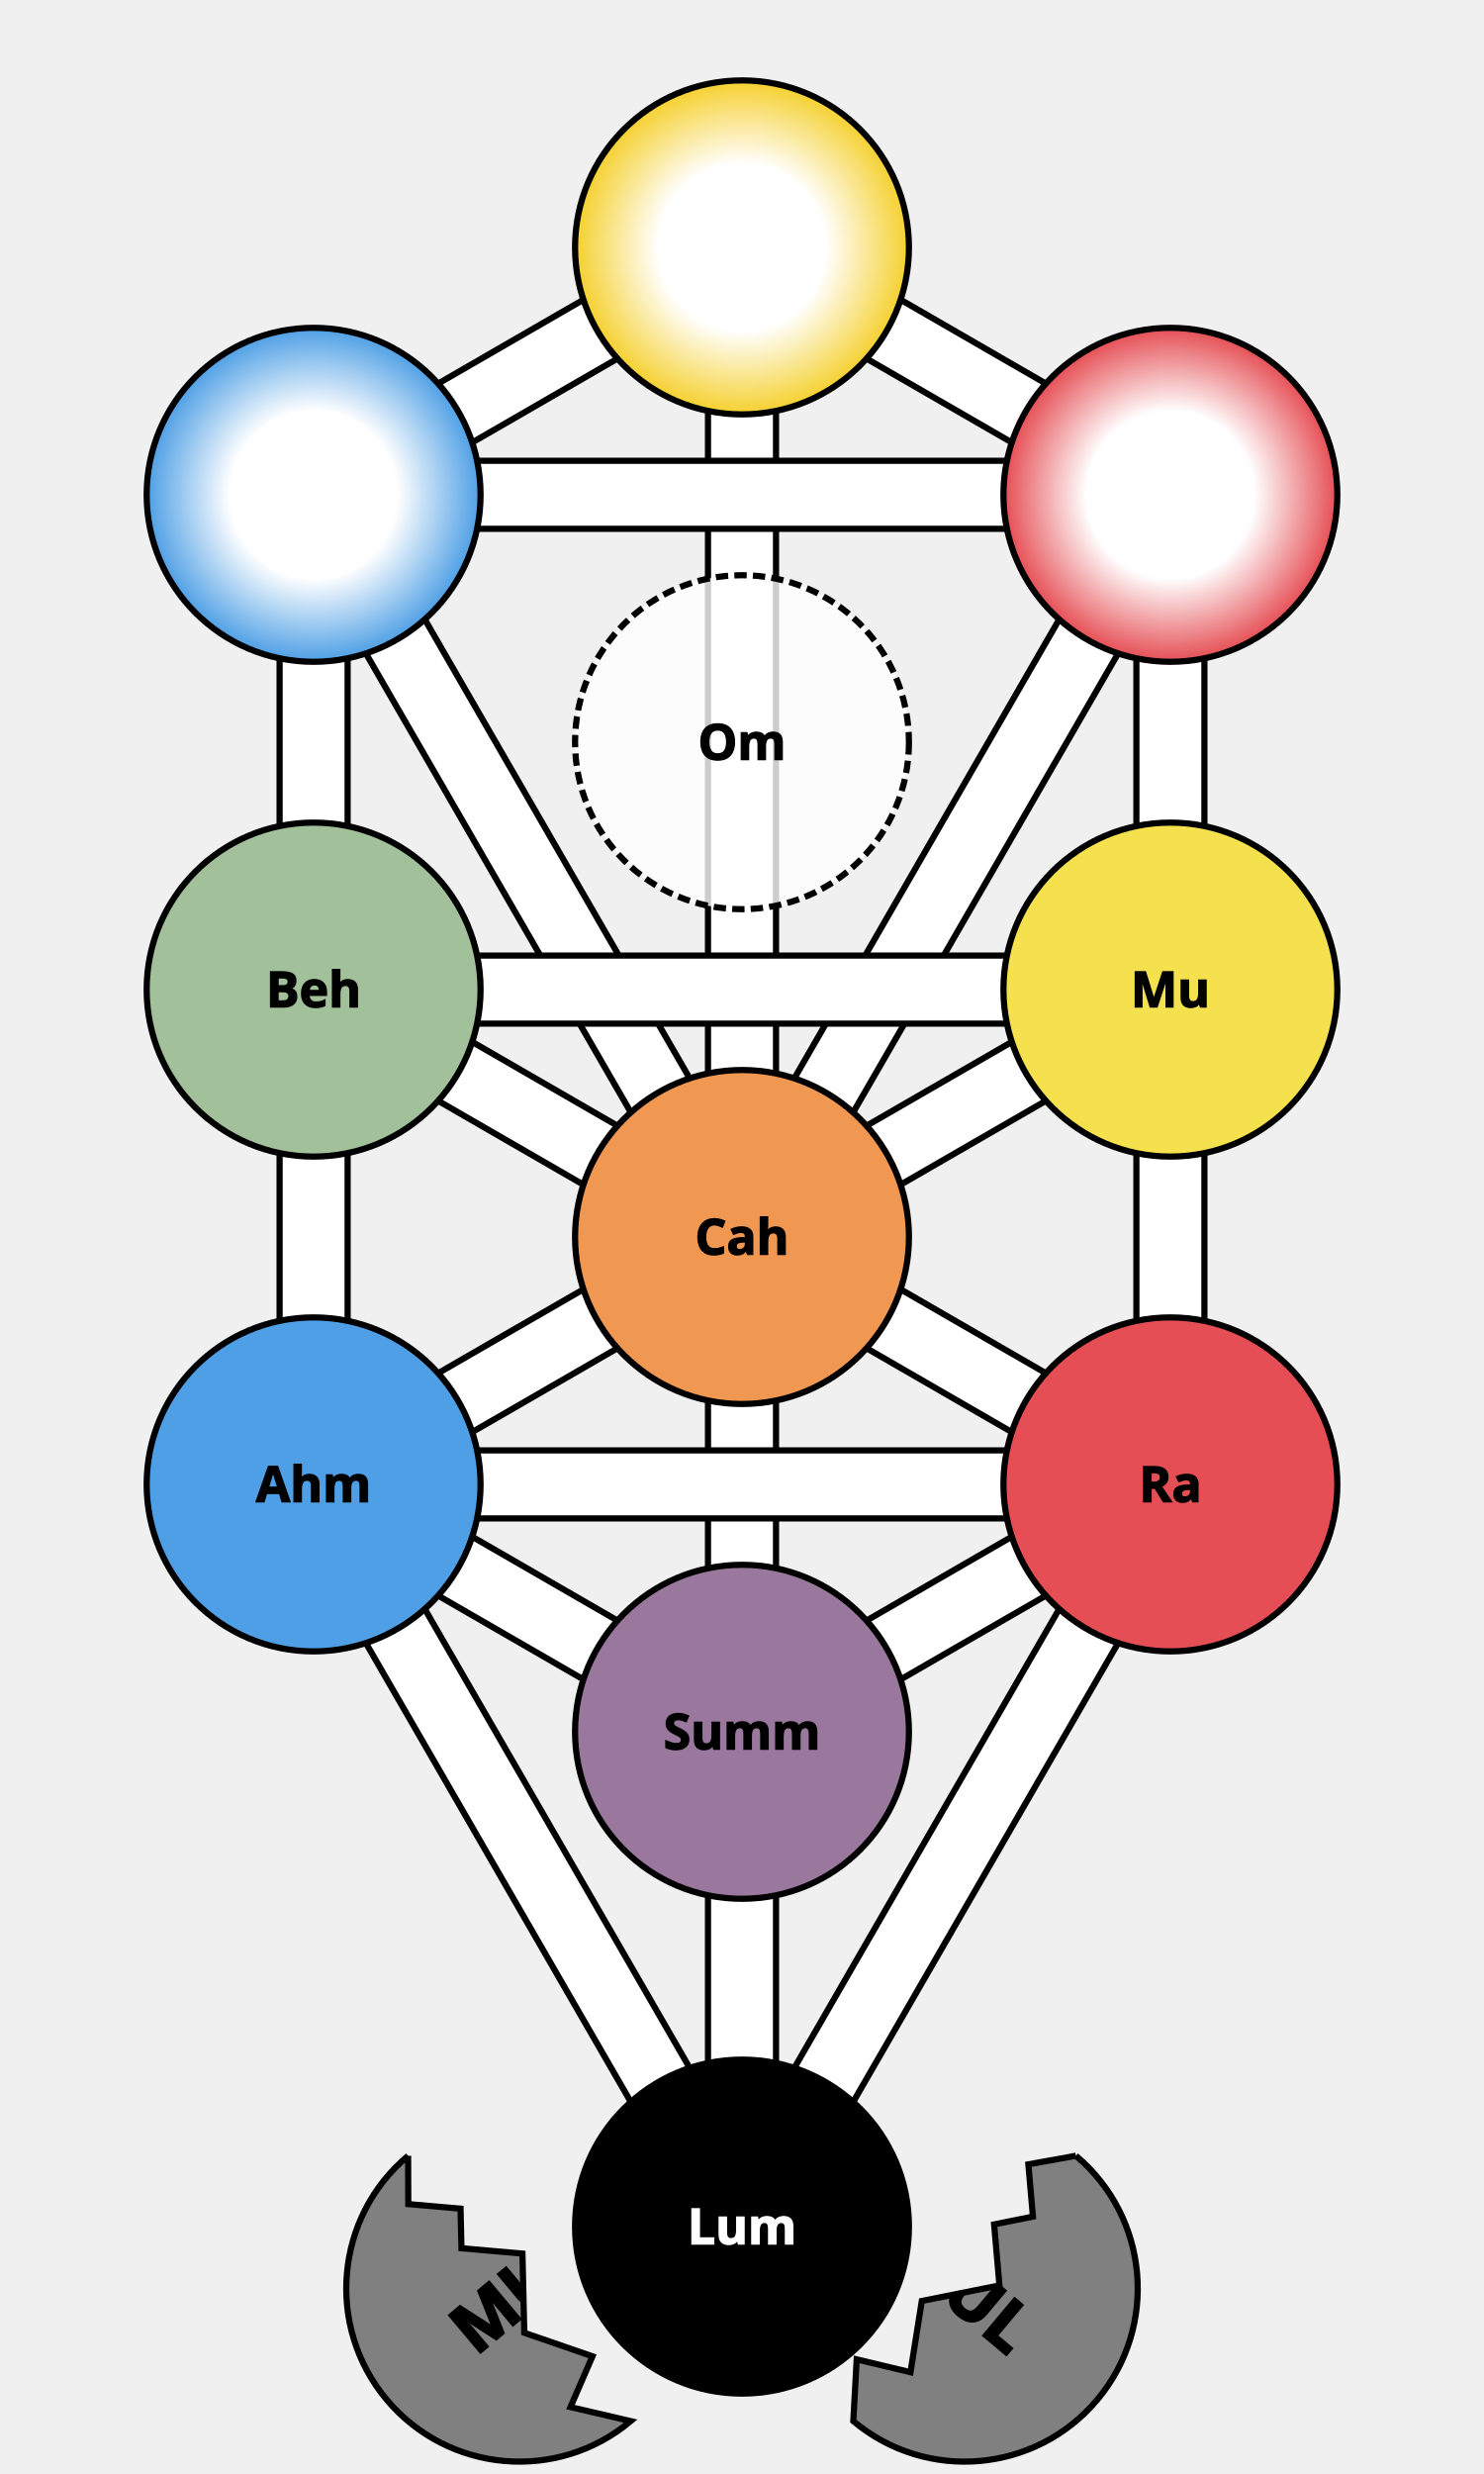
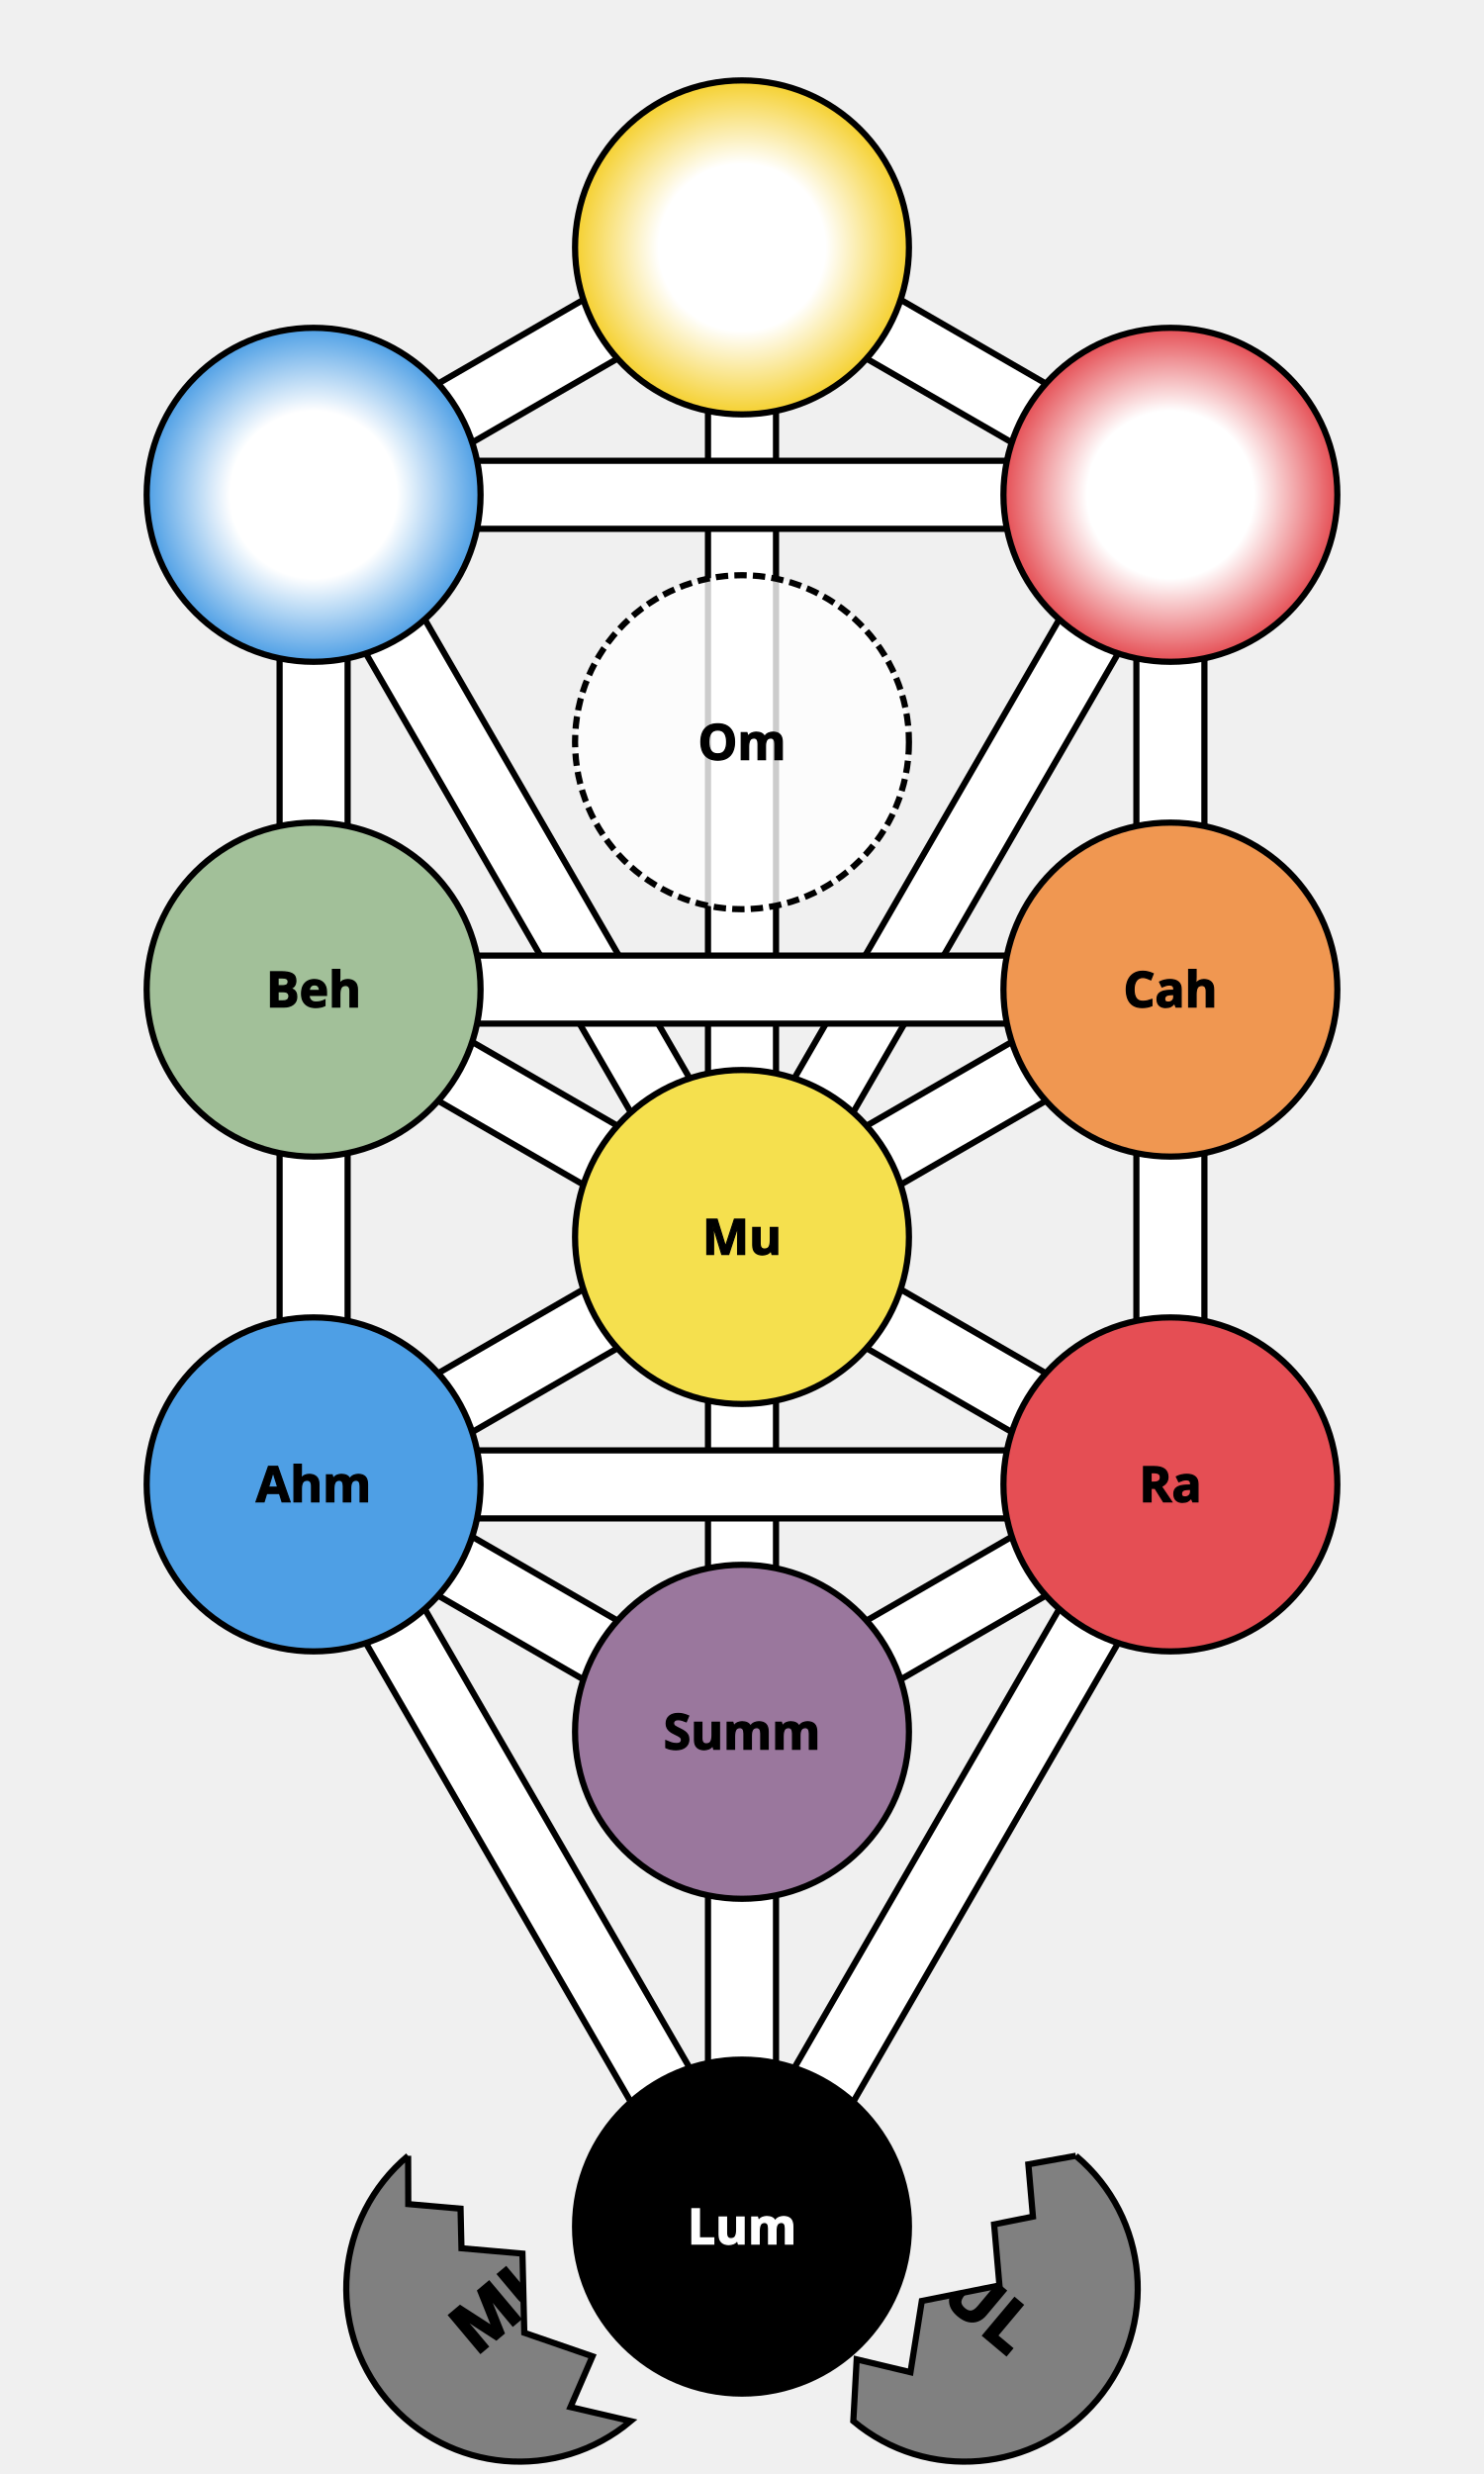
- <svg xmlns="http://www.w3.org/2000/svg" version="1.2" width="360" height="600" viewBox="-600 -1000 1200 2000" preserveAspectRatio="xMinYMin meet">
+ <svg xmlns="http://www.w3.org/2000/svg" xmlns:xlink="http://www.w3.org/1999/xlink" version="1.2" width="360" height="600" viewBox="-600 -1000 1200 2000" preserveAspectRatio="xMinYMin meet">
  <style type="text/css">

   g.midtext text {
      text-anchor: middle; 
      dominant-baseline: middle; 
   } 

</style>
  <defs>
    <circle id="sephira" r="135">
      </circle>
    <path id="path-11" fill="none" d="M0,-800 L 346.41,-600" />
    <path id="path-12" fill="none" d="M-346.41,-600 L0,-800" />
    <path id="path-13" fill="none" d="M0,-800 L 0,0" />
    <path id="path-14" fill="none" d="M-346.41,-600 L346.41,-600" />
    <path id="path-15" fill="none" d="M0,0 L346.41,-600" />
    <path id="path-16" fill="none" d="M346.41,-600 L346.41,-200" />
    <path id="path-17" fill="none" d="M-346.41,-600 L0,0" />
    <path id="path-18" fill="none" d="M-346.41,-600 L-346.41,-200" />
    <path id="path-19" fill="none" d="M-346.41,-200 L346.41,-200" />
    <path id="path-20" fill="none" d="M0,0 L346.41,-200" />
    <path id="path-21" fill="none" d="M346.41,-200 L346.41,200" />
    <path id="path-22" fill="none" d="M-346.41,-200 L0,0" />
    <path id="path-23" fill="none" d="M-346.41,-200 L-346.41,200" />
    <path id="path-24" fill="none" d="M0,0 L346.41,200" />
    <path id="path-25" fill="none" d="M0,0 L0,400" />
    <path id="path-26" fill="none" d="M-346.41,200 L0,0" />
    <path id="path-27" fill="none" d="M-346.41,200 L346.41,200" />
    <path id="path-28" fill="none" d="M0,400 L346.41,200" />
    <path id="path-29" fill="none" d="M0,800 L346.41,200" />
    <path id="path-30" fill="none" d="M-346.41,200 L0,400" />
    <path id="path-31" fill="none" d="M-346.41,200 L0,800" />
    <path id="path-32" fill="none" d="M0,400 L0,800" />
  </defs>
  <g>
-     <use href="#path-11" stroke="black" stroke-width="60" />
-     <use href="#path-11" stroke="white" stroke-width="50" />
-     <use href="#path-12" stroke="black" stroke-width="60" />
-     <use href="#path-12" stroke="white" stroke-width="50" />
-     <use href="#path-13" stroke="black" stroke-width="60" />
-     <use href="#path-13" stroke="white" stroke-width="50" />
-     <use href="#path-14" stroke="black" stroke-width="60" />
-     <use href="#path-14" stroke="white" stroke-width="50" />
-     <use href="#path-15" stroke="black" stroke-width="60" />
-     <use href="#path-15" stroke="white" stroke-width="50" />
-     <use href="#path-16" stroke="black" stroke-width="60" />
-     <use href="#path-16" stroke="white" stroke-width="50" />
-     <use href="#path-17" stroke="black" stroke-width="60" />
-     <use href="#path-17" stroke="white" stroke-width="50" />
-     <use href="#path-18" stroke="black" stroke-width="60" />
-     <use href="#path-18" stroke="white" stroke-width="50" />
-     <use href="#path-19" stroke="black" stroke-width="60" />
-     <use href="#path-19" stroke="white" stroke-width="50" />
-     <use href="#path-20" stroke="black" stroke-width="60" />
-     <use href="#path-20" stroke="white" stroke-width="50" />
-     <use href="#path-21" stroke="black" stroke-width="60" />
-     <use href="#path-21" stroke="white" stroke-width="50" />
-     <use href="#path-22" stroke="black" stroke-width="60" />
-     <use href="#path-22" stroke="white" stroke-width="50" />
-     <use href="#path-23" stroke="black" stroke-width="60" />
-     <use href="#path-23" stroke="white" stroke-width="50" />
-     <use href="#path-24" stroke="black" stroke-width="60" />
-     <use href="#path-24" stroke="white" stroke-width="50" />
-     <use href="#path-25" stroke="black" stroke-width="60" />
-     <use href="#path-25" stroke="white" stroke-width="50" />
-     <use href="#path-26" stroke="black" stroke-width="60" />
-     <use href="#path-26" stroke="white" stroke-width="50" />
-     <use href="#path-27" stroke="black" stroke-width="60" />
-     <use href="#path-27" stroke="white" stroke-width="50" />
-     <use href="#path-28" stroke="black" stroke-width="60" />
-     <use href="#path-28" stroke="white" stroke-width="50" />
-     <use href="#path-29" stroke="black" stroke-width="60" />
-     <use href="#path-29" stroke="white" stroke-width="50" />
-     <use href="#path-30" stroke="black" stroke-width="60" />
-     <use href="#path-30" stroke="white" stroke-width="50" />
-     <use href="#path-31" stroke="black" stroke-width="60" />
-     <use href="#path-31" stroke="white" stroke-width="50" />
-     <use href="#path-32" stroke="black" stroke-width="60" />
-     <use href="#path-32" stroke="white" stroke-width="50" />
+     <use xlink:href="#path-11" stroke="black" stroke-width="60" />
+     <use xlink:href="#path-11" stroke="white" stroke-width="50" />
+     <use xlink:href="#path-12" stroke="black" stroke-width="60" />
+     <use xlink:href="#path-12" stroke="white" stroke-width="50" />
+     <use xlink:href="#path-13" stroke="black" stroke-width="60" />
+     <use xlink:href="#path-13" stroke="white" stroke-width="50" />
+     <use xlink:href="#path-14" stroke="black" stroke-width="60" />
+     <use xlink:href="#path-14" stroke="white" stroke-width="50" />
+     <use xlink:href="#path-15" stroke="black" stroke-width="60" />
+     <use xlink:href="#path-15" stroke="white" stroke-width="50" />
+     <use xlink:href="#path-16" stroke="black" stroke-width="60" />
+     <use xlink:href="#path-16" stroke="white" stroke-width="50" />
+     <use xlink:href="#path-17" stroke="black" stroke-width="60" />
+     <use xlink:href="#path-17" stroke="white" stroke-width="50" />
+     <use xlink:href="#path-18" stroke="black" stroke-width="60" />
+     <use xlink:href="#path-18" stroke="white" stroke-width="50" />
+     <use xlink:href="#path-19" stroke="black" stroke-width="60" />
+     <use xlink:href="#path-19" stroke="white" stroke-width="50" />
+     <use xlink:href="#path-20" stroke="black" stroke-width="60" />
+     <use xlink:href="#path-20" stroke="white" stroke-width="50" />
+     <use xlink:href="#path-21" stroke="black" stroke-width="60" />
+     <use xlink:href="#path-21" stroke="white" stroke-width="50" />
+     <use xlink:href="#path-22" stroke="black" stroke-width="60" />
+     <use xlink:href="#path-22" stroke="white" stroke-width="50" />
+     <use xlink:href="#path-23" stroke="black" stroke-width="60" />
+     <use xlink:href="#path-23" stroke="white" stroke-width="50" />
+     <use xlink:href="#path-24" stroke="black" stroke-width="60" />
+     <use xlink:href="#path-24" stroke="white" stroke-width="50" />
+     <use xlink:href="#path-25" stroke="black" stroke-width="60" />
+     <use xlink:href="#path-25" stroke="white" stroke-width="50" />
+     <use xlink:href="#path-26" stroke="black" stroke-width="60" />
+     <use xlink:href="#path-26" stroke="white" stroke-width="50" />
+     <use xlink:href="#path-27" stroke="black" stroke-width="60" />
+     <use xlink:href="#path-27" stroke="white" stroke-width="50" />
+     <use xlink:href="#path-28" stroke="black" stroke-width="60" />
+     <use xlink:href="#path-28" stroke="white" stroke-width="50" />
+     <use xlink:href="#path-29" stroke="black" stroke-width="60" />
+     <use xlink:href="#path-29" stroke="white" stroke-width="50" />
+     <use xlink:href="#path-30" stroke="black" stroke-width="60" />
+     <use xlink:href="#path-30" stroke="white" stroke-width="50" />
+     <use xlink:href="#path-31" stroke="black" stroke-width="60" />
+     <use xlink:href="#path-31" stroke="white" stroke-width="50" />
+     <use xlink:href="#path-32" stroke="black" stroke-width="60" />
+     <use xlink:href="#path-32" stroke="white" stroke-width="50" />
  </g>
  <g stroke="black" stroke-width="5">
    <radialGradient id="loveGrad">
      <stop offset="0%" stop-color="white" />
      <stop offset="50%" stop-color="white" />
      <stop offset="100%" stop-color="#f5d02e" />
    </radialGradient>
    <radialGradient id="courageGrad">
      <stop offset="0%" stop-color="white" />
      <stop offset="50%" stop-color="white" />
      <stop offset="100%" stop-color="#e54e54" />
    </radialGradient>
    <radialGradient id="truthGrad">
      <stop offset="0%" stop-color="white" />
      <stop offset="50%" stop-color="white" />
      <stop offset="100%" stop-color="#4e9fe5" />
    </radialGradient>
-     <use href="#sephira" fill="url(#loveGrad)" x="0" y="-800" />
-     <use href="#sephira" fill="url(#courageGrad)" x="346.41" y="-600" />
-     <use href="#sephira" fill="url(#truthGrad)" x="-346.41" y="-600" />
-     <use href="#sephira" x="0" y="-400" fill="white" fill-opacity="0.8" stroke-dasharray="10 5" />
-     <use href="#sephira" fill="#f5e04e" x="346.41" y="-200" />
-     <use href="#sephira" fill="#a2c099" x="-346.41" y="-200" />
-     <use href="#sephira" fill="#f09751" x="0" y="0" />
-     <use href="#sephira" fill="#e54e54" x="346.41" y="200" />
-     <use href="#sephira" fill="#4e9fe5" x="-346.41" y="200" />
-     <use href="#sephira" fill="#9a779d" x="0" y="400" />
-     <use href="#sephira" fill="black" x="0" y="800" />
+     <use xlink:href="#sephira" fill="url(#loveGrad)" x="0" y="-800" />
+     <use xlink:href="#sephira" fill="url(#courageGrad)" x="346.41" y="-600" />
+     <use xlink:href="#sephira" fill="url(#truthGrad)" x="-346.41" y="-600" />
+     <use xlink:href="#sephira" x="0" y="-400" fill="white" fill-opacity="0.8" stroke-dasharray="10 5" />
+     <use xlink:href="#sephira" fill="#f09751" x="346.41" y="-200" />
+     <use xlink:href="#sephira" fill="#a2c099" x="-346.41" y="-200" />
+     <use xlink:href="#sephira" fill="#f5e04e" x="0" y="0" />
+     <use xlink:href="#sephira" fill="#e54e54" x="346.41" y="200" />
+     <use xlink:href="#sephira" fill="#4e9fe5" x="-346.41" y="200" />
+     <use xlink:href="#sephira" fill="#9a779d" x="0" y="400" />
+     <use xlink:href="#sephira" fill="black" x="0" y="800" />
  </g>
  <g class="midtext" fill="black" stroke="black" stroke-width="1" font-size="40" font-family="verdana, sans-serif" font-weight="bold">
-     <text x="346.41" y="-200">Mu</text>
+     <text x="346.41" y="-200">Cah</text>
    <text x="-346.41" y="-200">Beh</text>
-     <text x="0" y="0">Cah</text>
+     <text x="0" y="0">Mu</text>
    <text x="346.41" y="200">Ra</text>
    <text x="-346.41" y="200">Ahm</text>
    <text x="0" y="400">Summ</text>
    <text stroke="white" fill="white" x="0" y="800">Lum</text>
    <text x="0" y="-400">Om</text>
  </g>
  <defs>
    <text id="prideText" fill="black" stroke="black" stroke-width="2" font-size="55" dominant-baseline="middle" text-anchor="middle" font-family="verdana, sans-serif" font-weight="bold">MUL</text>
    <path id="leftEggShape" d="M0 -140 A122 122, 0 0 0, 0 140        L -30 100, 10 80, -20 30, 20 -20,           -15 -55, 5 -80, -25 -110,          0 -140">
      </path>
    <clipPath id="leftEggClip">
-       <use href="#leftEggShape" />
+       <use xlink:href="#leftEggShape" />
    </clipPath>
    <g id="leftEgg">
-       <use href="#leftEggShape" fill="gray" stroke="black" stroke-width="5" />
-       <use href="#prideText" clip-path="url(#leftEggClip)" />
+       <use xlink:href="#leftEggShape" fill="gray" stroke="black" stroke-width="5" />
+       <use xlink:href="#prideText" clip-path="url(#leftEggClip)" />
    </g>
    <path id="rightEggShape" d="M0 -140 A122 122, 0 0 1, 0 140        L -30 100, 10 80, -20 30, 20 -20,           -15 -55, 5 -80, -25 -110,          0 -140">
      </path>
    <clipPath id="rightEggClip">
-       <use href="#rightEggShape" />
+       <use xlink:href="#rightEggShape" />
    </clipPath>
    <g id="rightEgg">
-       <use href="#rightEggShape" fill="gray" stroke="black" stroke-width="5" />
-       <use href="#prideText" clip-path="url(#rightEggClip)" />
+       <use xlink:href="#rightEggShape" fill="gray" stroke="black" stroke-width="5" />
+       <use xlink:href="#prideText" clip-path="url(#rightEggClip)" />
    </g>
  </defs>
  <g>
-     <use href="#leftEgg" transform="translate(-180,850) rotate(-40)" />
-     <use href="#rightEgg" transform="translate(180,850) rotate(40)" />
+     <use xlink:href="#leftEgg" transform="translate(-180,850) rotate(-40)" />
+     <use xlink:href="#rightEgg" transform="translate(180,850) rotate(40)" />
  </g>
</svg>
